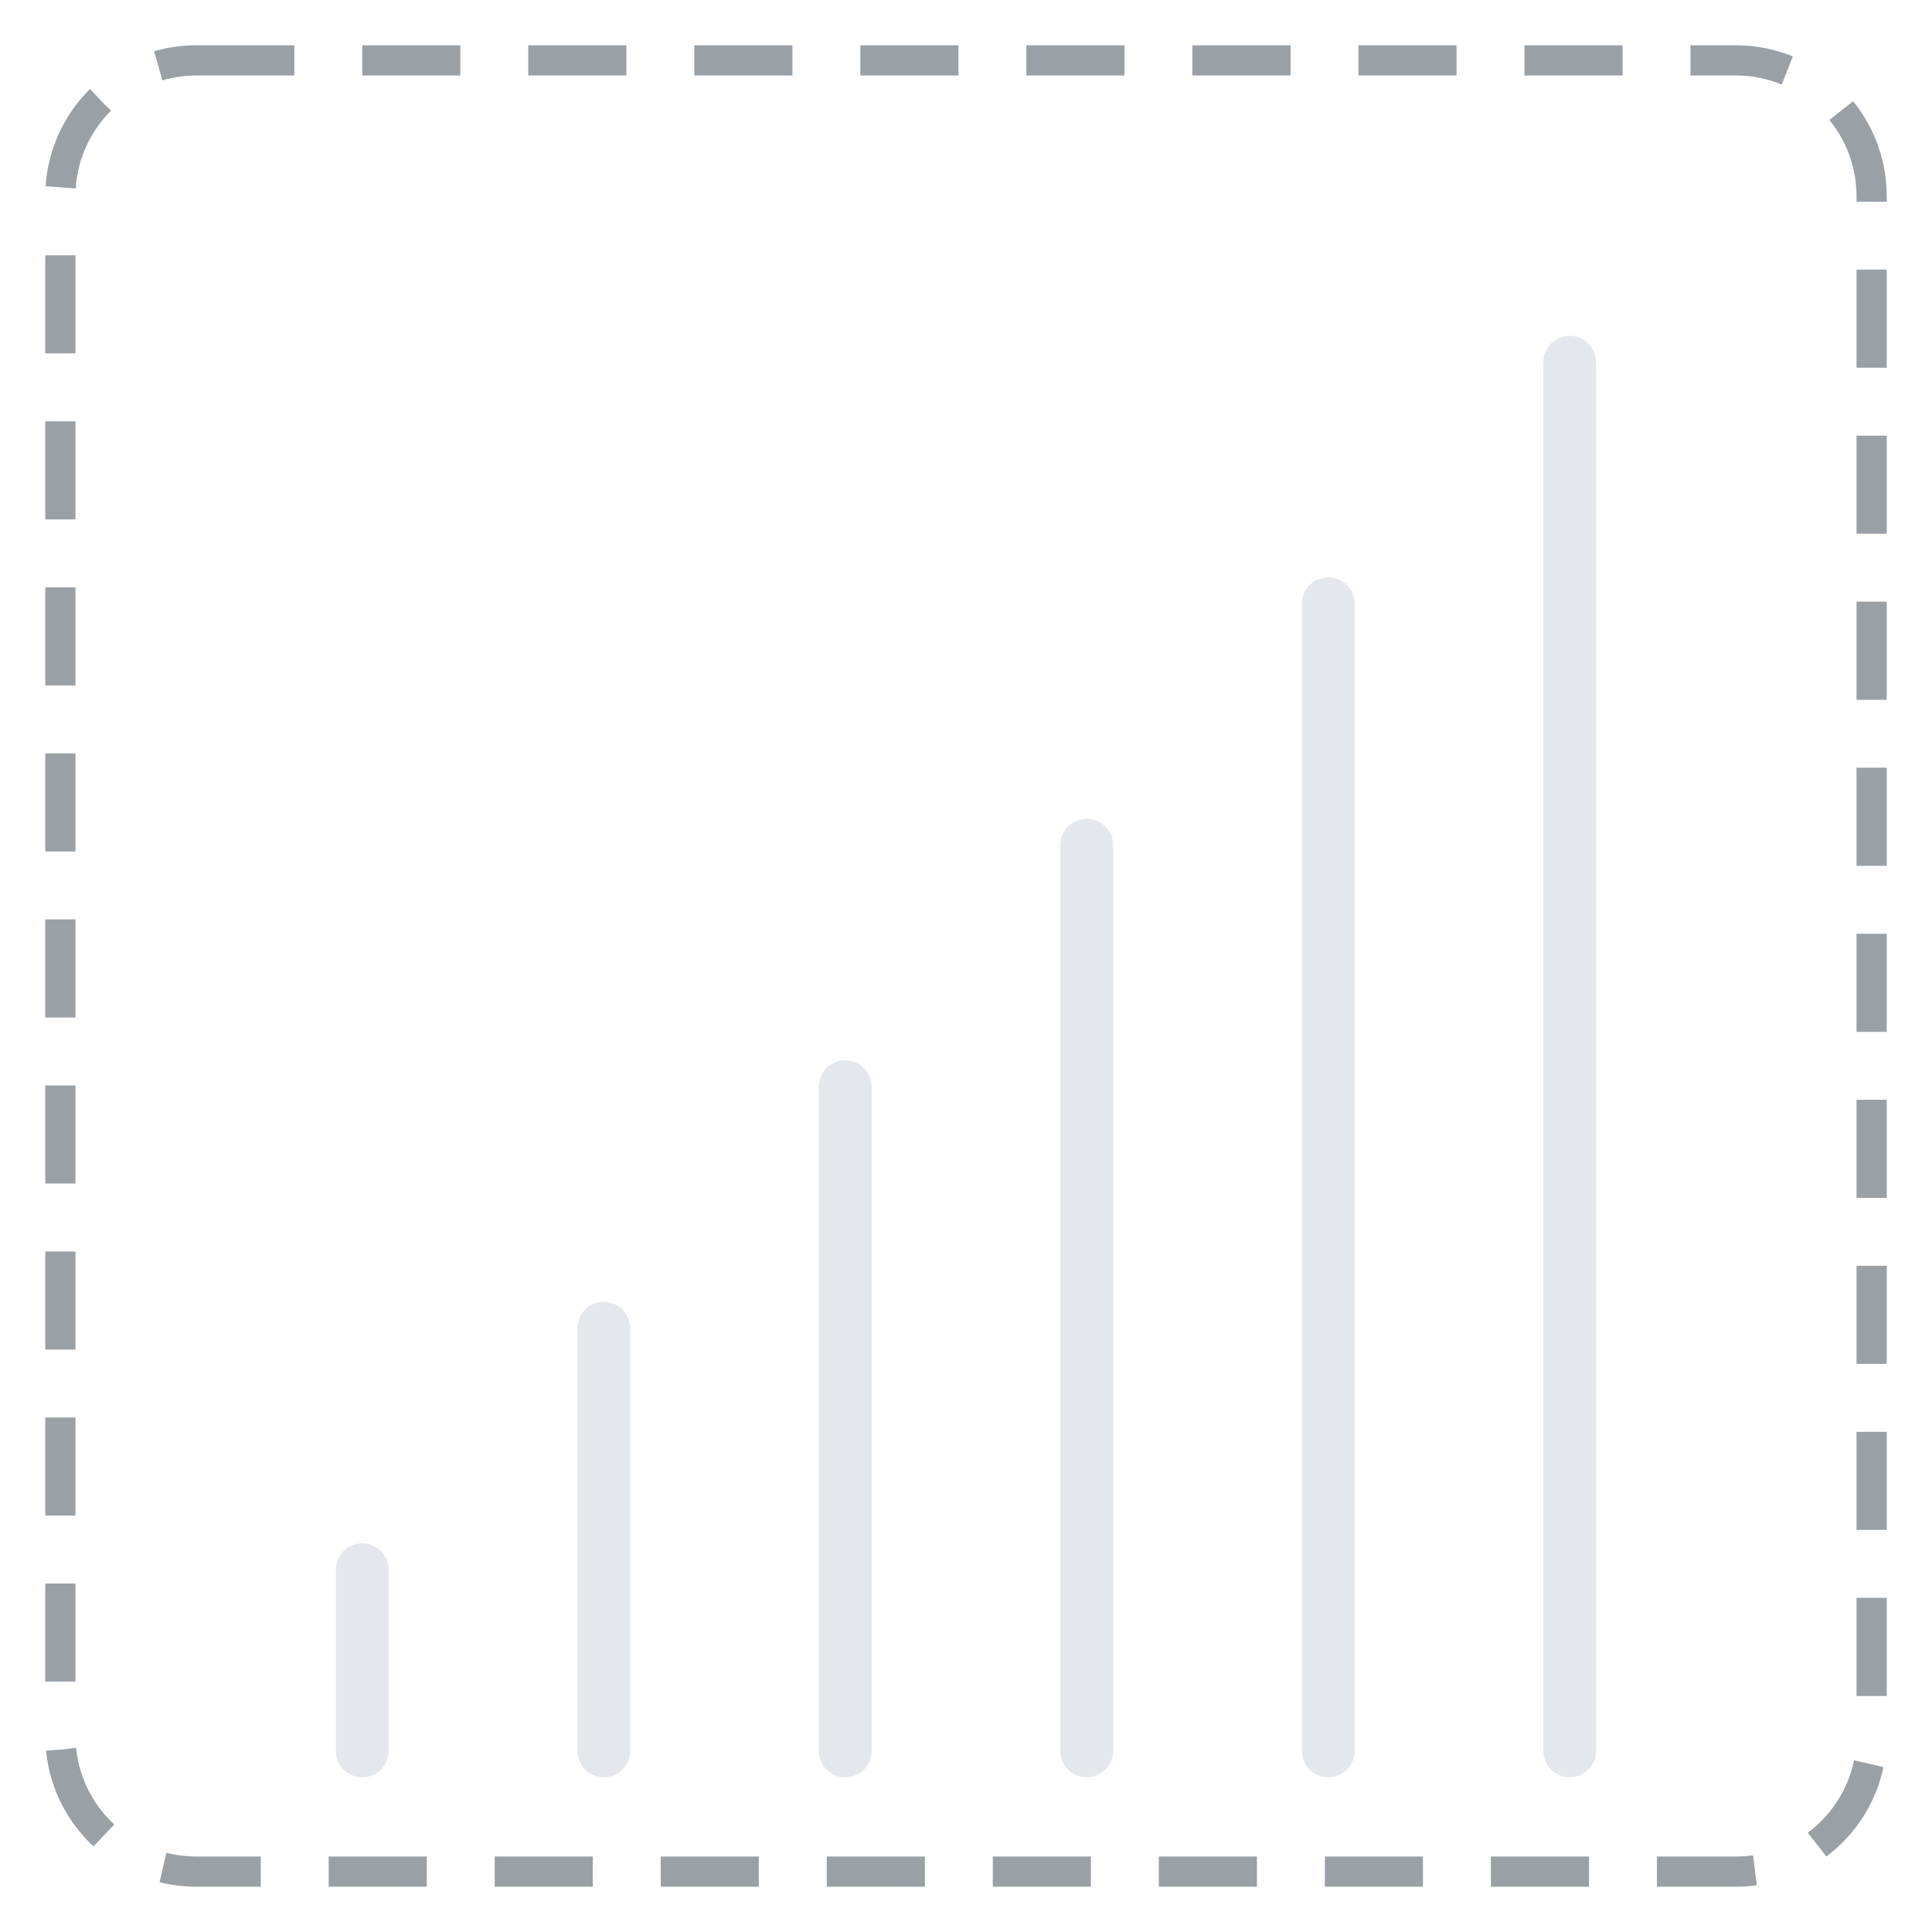
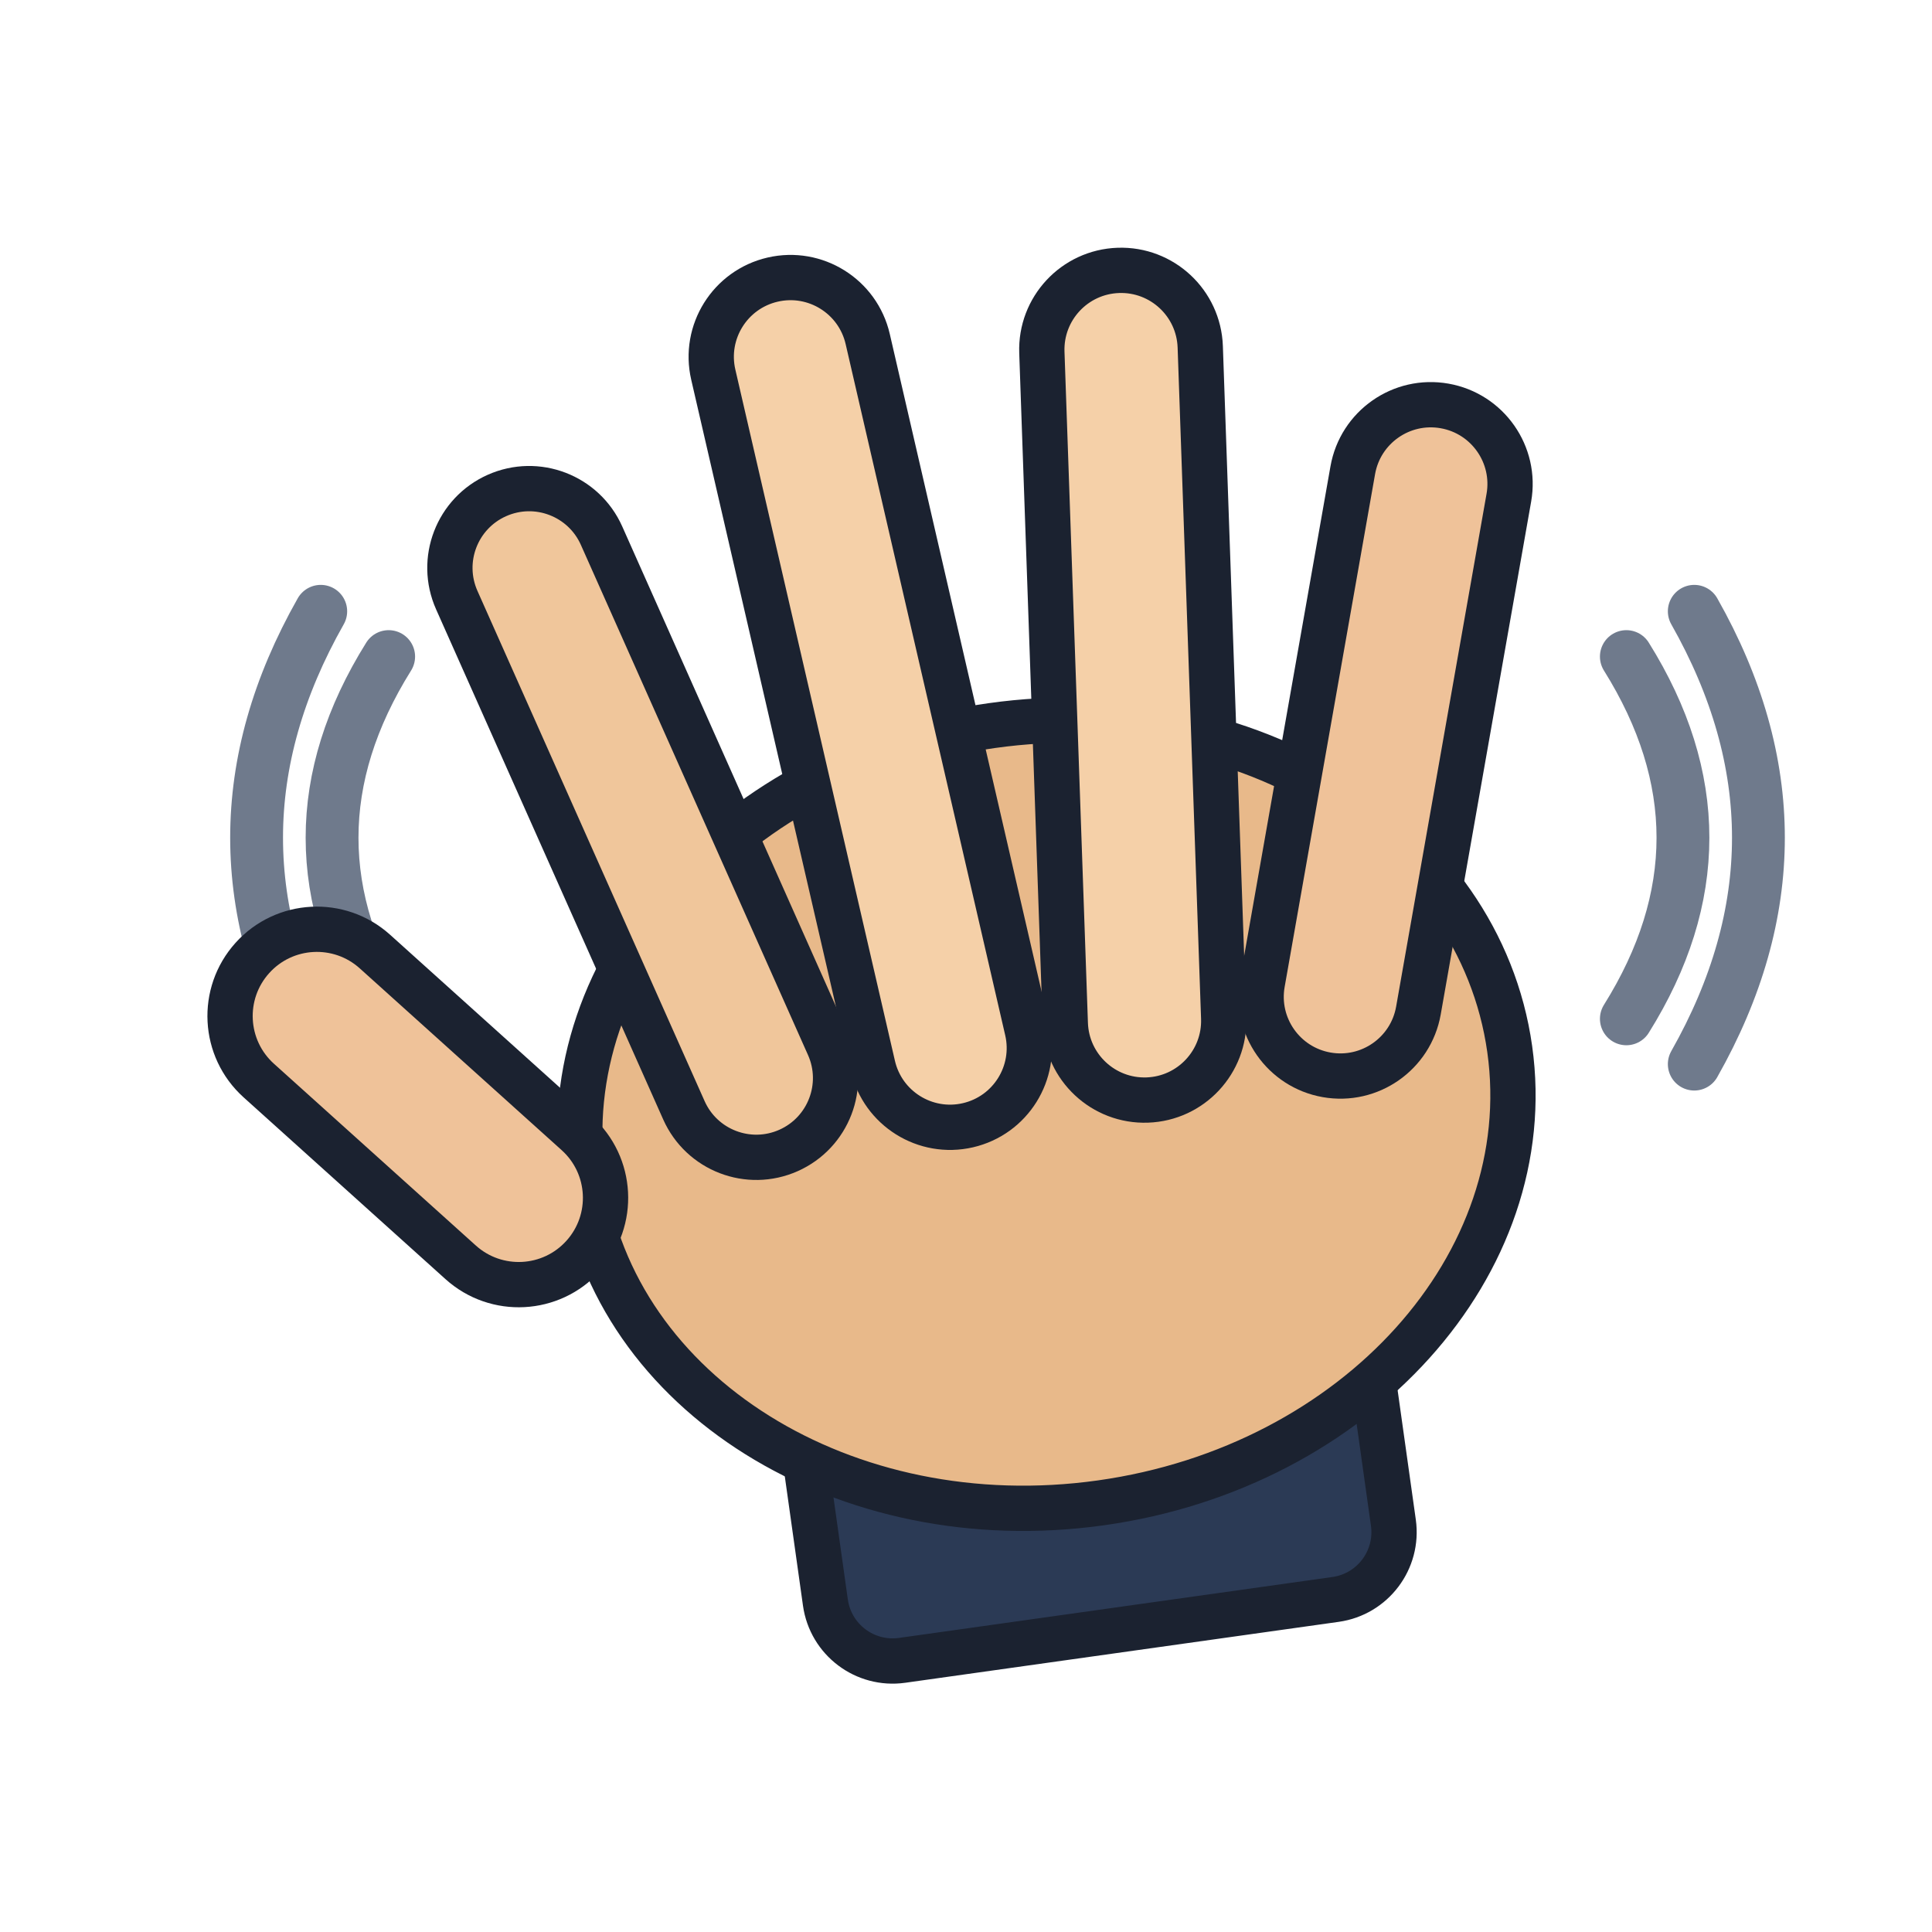
- <svg xmlns="http://www.w3.org/2000/svg" viewBox="0 0 512 512" width="512" height="512" role="img" aria-label="占位图：u1-hello">
-   <g stroke="#e4e7eb" stroke-width="14" stroke-linecap="round">
-     <line x1="96" y1="416" x2="96" y2="464" />
-     <line x1="160" y1="352" x2="160" y2="464" />
-     <line x1="224" y1="288" x2="224" y2="464" />
-     <line x1="288" y1="224" x2="288" y2="464" />
-     <line x1="352" y1="160" x2="352" y2="464" />
-     <line x1="416" y1="96" x2="416" y2="464" />
+ <svg xmlns="http://www.w3.org/2000/svg" viewBox="0 0 512 512" width="512" height="512" role="img" aria-label="你好">
+   <g transform="translate(11 -34)">
+     <g fill="none" stroke="#6f7a8c" stroke-width="14" stroke-linecap="round">
+       <path d="M 92 208 Q 62 256 92 304" />
+       <path d="M 74 196 Q 40 256 74 316" />
+       <path d="M 420 208 Q 450 256 420 304" />
+       <path d="M 438 196 Q 472 256 438 316" />
+     </g>
+     <g transform="rotate(-8 256 256)">
+       <rect x="180" y="392" width="152" height="76" rx="18" fill="#2b3a55" stroke="#1b2230" stroke-width="12" stroke-linejoin="round" />
+       <ellipse cx="256" cy="330" rx="124" ry="104" fill="#e8b98a" stroke="#1b2230" stroke-width="12" />
+       <rect x="166" y="140" width="42" height="190" rx="21" fill="#f0c69b" stroke="#1b2230" stroke-width="12" transform="rotate(-16 187 330)" />
+       <rect x="214" y="100" width="42" height="230" rx="21" fill="#f5d0a8" stroke="#1b2230" stroke-width="12" transform="rotate(-5 235 330)" />
+       <rect x="262" y="110" width="42" height="220" rx="21" fill="#f5d0a8" stroke="#1b2230" stroke-width="12" transform="rotate(6 283 330)" />
+       <rect x="310" y="150" width="42" height="180" rx="21" fill="#efc299" stroke="#1b2230" stroke-width="12" transform="rotate(18 331 330)" />
+       <rect x="88" y="222" width="46" height="118" rx="23" fill="#efc299" stroke="#1b2230" stroke-width="12" stroke-linejoin="round" transform="rotate(-40 134 320)" />
+     </g>
  </g>
-   <rect x="16" y="16" width="480" height="480" rx="36" fill="none" stroke="#9aa0a6" stroke-width="8" stroke-dasharray="26 18" />
</svg>
